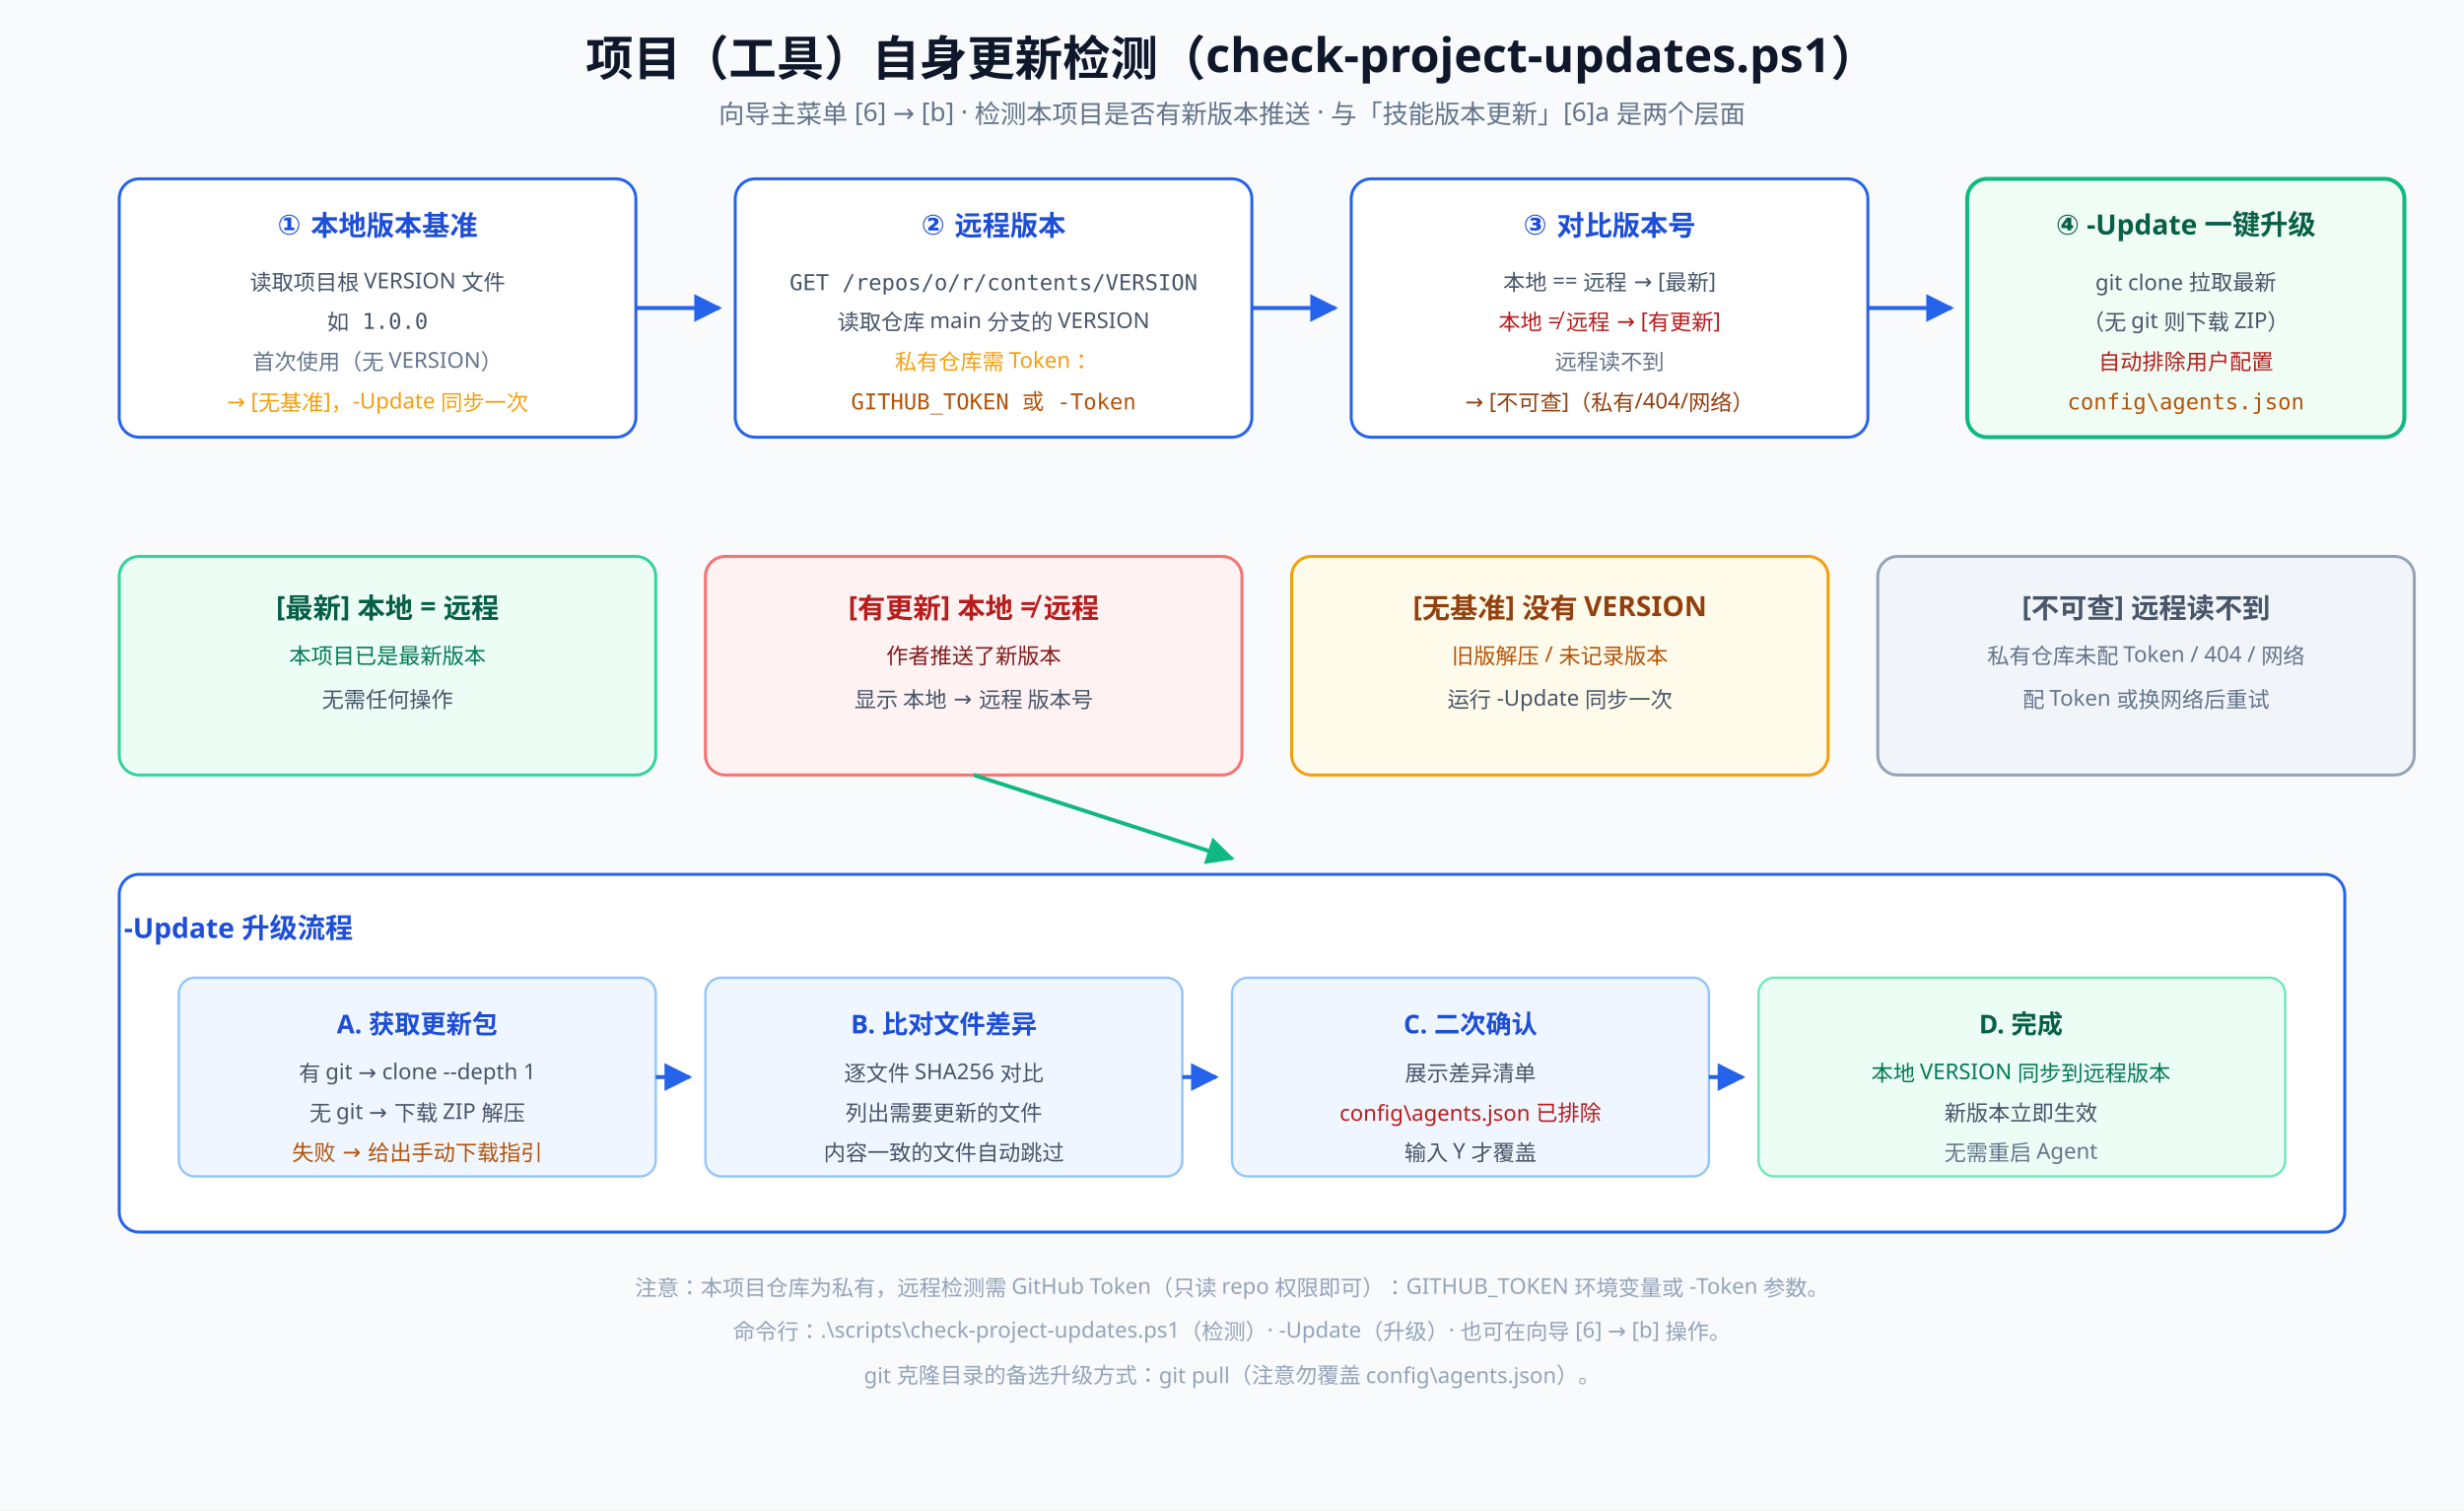
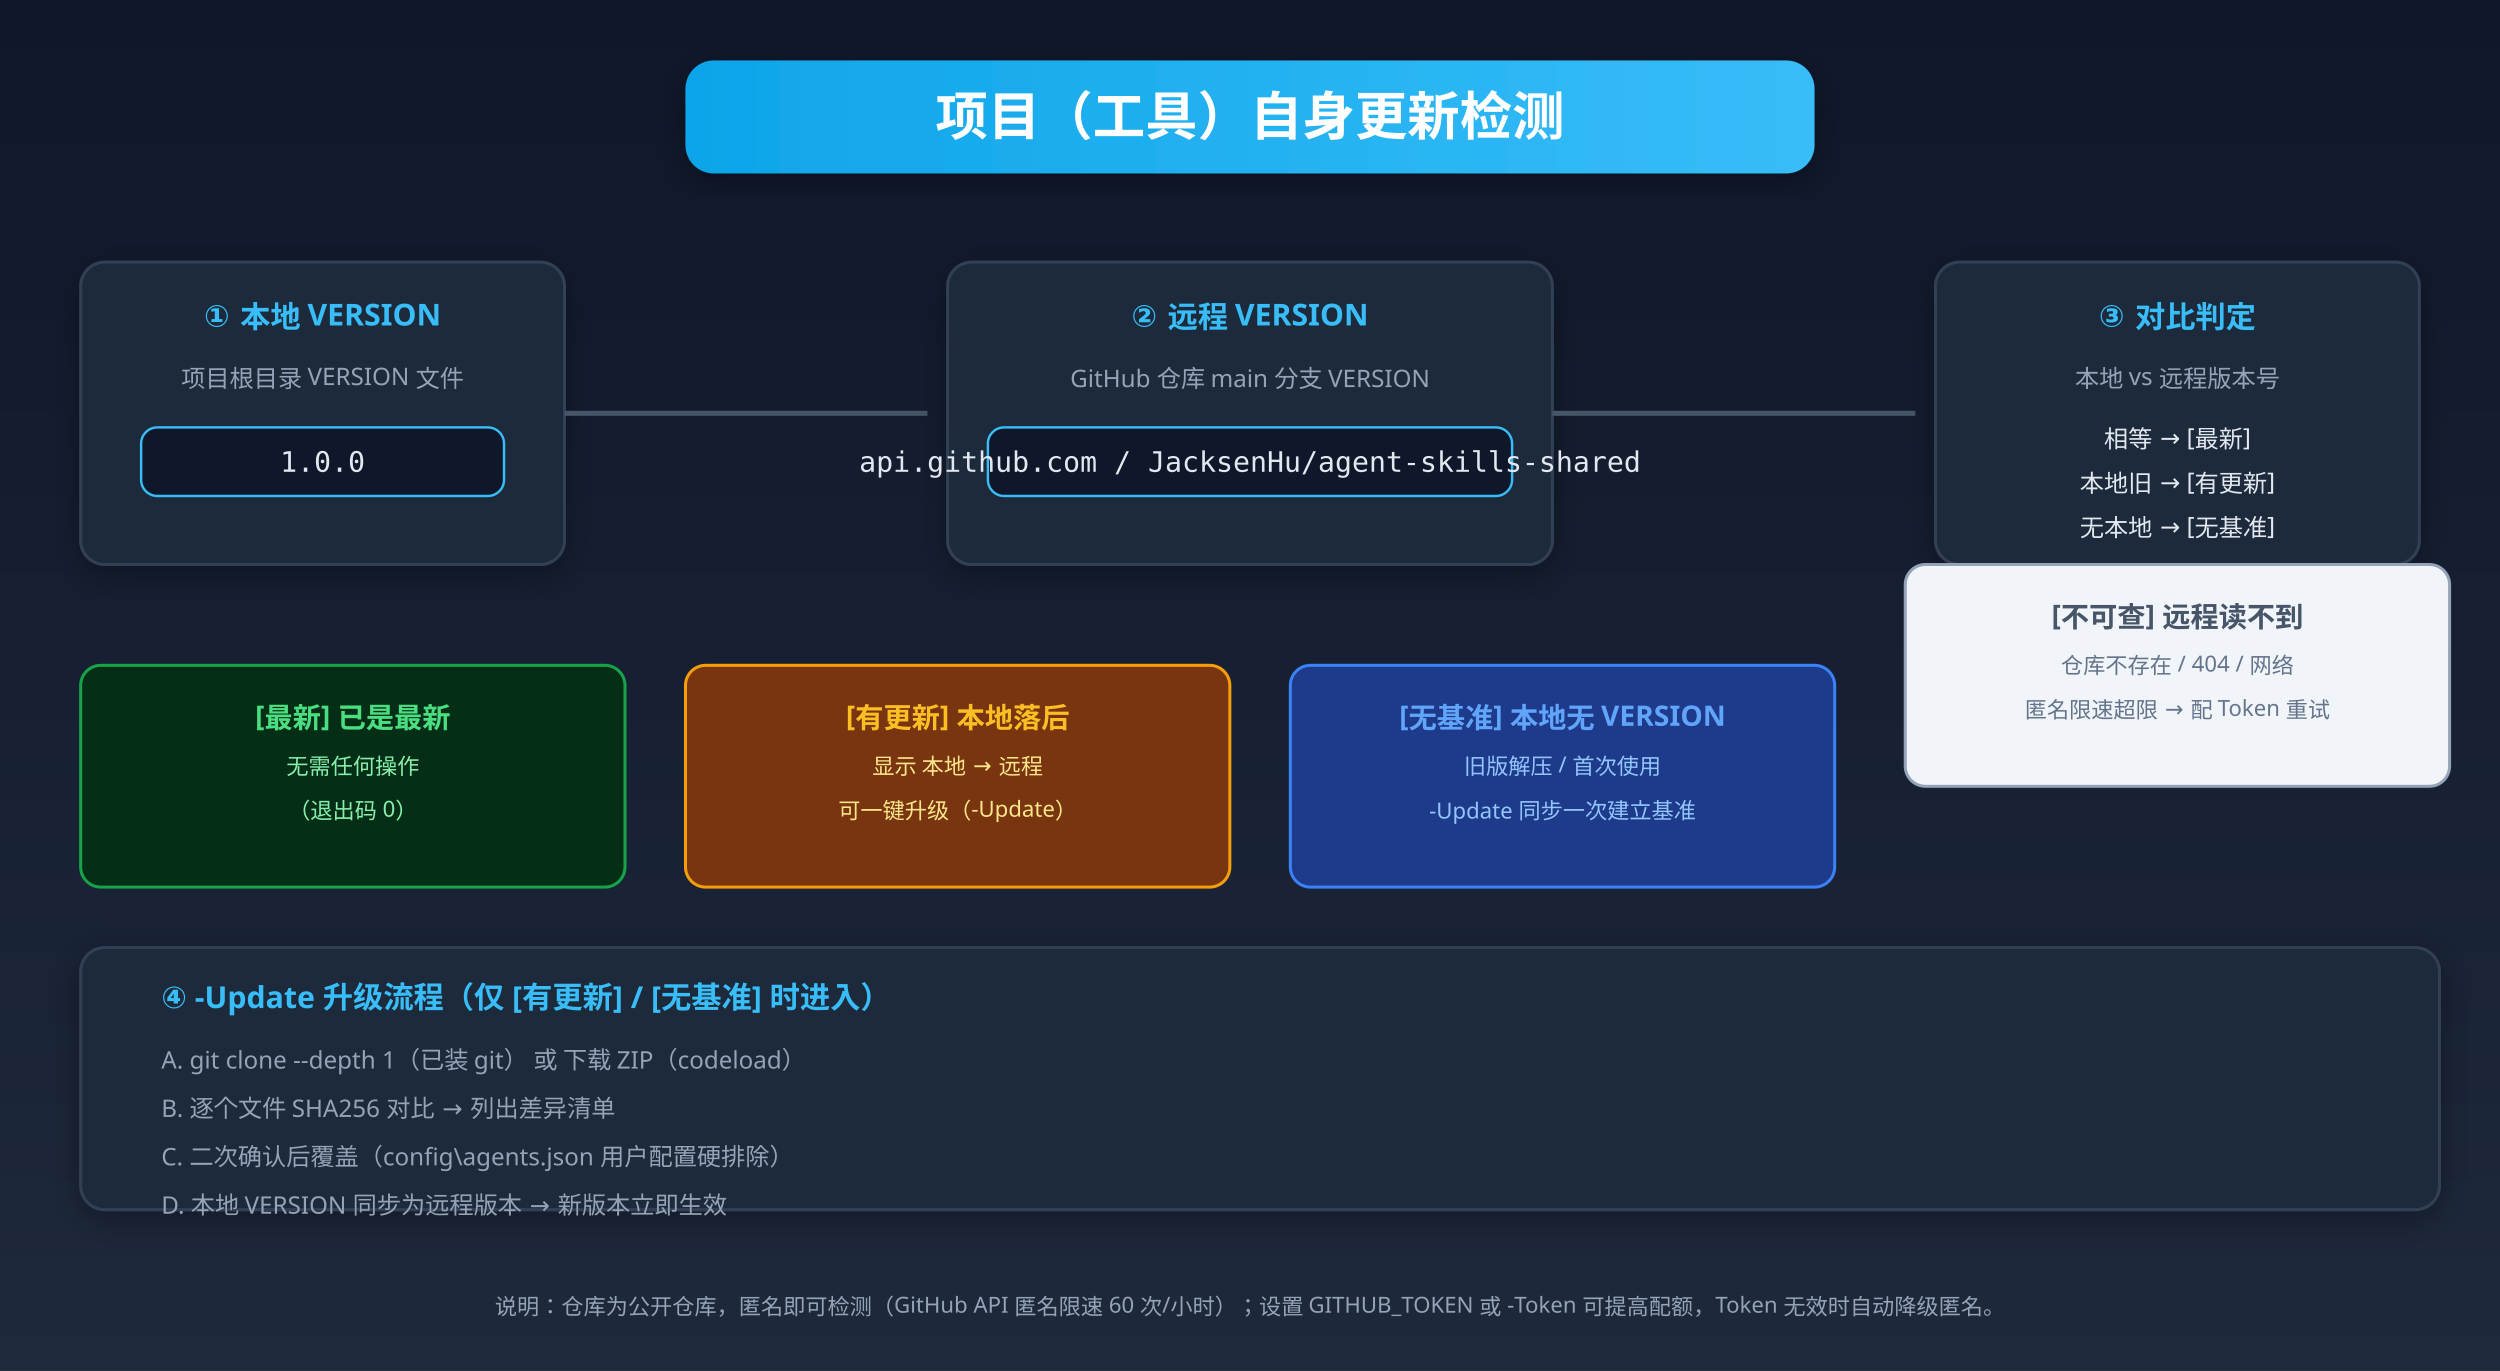
- <svg xmlns="http://www.w3.org/2000/svg" viewBox="0 0 1240 760" font-family="Microsoft YaHei, PingFang SC, Segoe UI, sans-serif">
-   <rect x="0" y="0" width="1240" height="760" fill="#F8FAFC" />
+ <svg xmlns="http://www.w3.org/2000/svg" viewBox="0 0 1240 680" font-family="Microsoft YaHei, PingFang SC, sans-serif">
  <defs>
-     <marker id="arr" viewBox="0 0 10 10" refX="9" refY="5" markerWidth="7" markerHeight="7" orient="auto-start-reverse">
-       <path d="M 0 0 L 10 5 L 0 10 z" fill="#2563EB" />
-     </marker>
-     <marker id="arrG" viewBox="0 0 10 10" refX="9" refY="5" markerWidth="7" markerHeight="7" orient="auto-start-reverse">
-       <path d="M 0 0 L 10 5 L 0 10 z" fill="#10B981" />
-     </marker>
+     <linearGradient id="bg" x1="0" y1="0" x2="0" y2="1">
+       <stop offset="0" stop-color="#0F172A" />
+       <stop offset="1" stop-color="#1E293B" />
+     </linearGradient>
+     <linearGradient id="g1" x1="0" y1="0" x2="1" y2="0">
+       <stop offset="0" stop-color="#0EA5E9" />
+       <stop offset="1" stop-color="#38BDF8" />
+     </linearGradient>
+     <filter id="shadow" x="-20%" y="-20%" width="140%" height="140%">
+       <feDropShadow dx="0" dy="4" stdDeviation="8" flood-color="#000" flood-opacity="0.35" />
+     </filter>
  </defs>
-   <text x="620" y="38" text-anchor="middle" font-size="24" font-weight="700" fill="#0F172A">项目（工具）自身更新检测（check-project-updates.ps1）</text>
-   <text x="620" y="62" text-anchor="middle" font-size="13" fill="#64748B">向导主菜单 [6] → [b] · 检测本项目是否有新版本推送 · 与「技能版本更新」[6]a 是两个层面</text>
-   <rect x="60" y="90" width="260" height="130" rx="10" fill="#FFFFFF" stroke="#2563EB" stroke-width="1.5" />
-   <text x="190" y="118" text-anchor="middle" font-size="14" font-weight="700" fill="#1D4ED8">① 本地版本基准</text>
-   <text x="190" y="146" text-anchor="middle" font-size="11" fill="#475569">读取项目根 VERSION 文件</text>
-   <text x="190" y="166" text-anchor="middle" font-size="11" fill="#475569" font-family="Consolas, monospace">如 1.0.0</text>
-   <text x="190" y="186" text-anchor="middle" font-size="11" fill="#64748B">首次使用（无 VERSION）</text>
-   <text x="190" y="206" text-anchor="middle" font-size="11" fill="#F59E0B">→ [无基准]，-Update 同步一次</text>
-   <rect x="370" y="90" width="260" height="130" rx="10" fill="#FFFFFF" stroke="#2563EB" stroke-width="1.5" />
-   <text x="500" y="118" text-anchor="middle" font-size="14" font-weight="700" fill="#1D4ED8">② 远程版本</text>
-   <text x="500" y="146" text-anchor="middle" font-size="11" fill="#475569" font-family="Consolas, monospace">GET /repos/o/r/contents/VERSION</text>
-   <text x="500" y="166" text-anchor="middle" font-size="11" fill="#475569">读取仓库 main 分支的 VERSION</text>
-   <text x="500" y="186" text-anchor="middle" font-size="11" fill="#F59E0B">私有仓库需 Token：</text>
-   <text x="500" y="206" text-anchor="middle" font-size="11" fill="#B45309" font-family="Consolas, monospace">GITHUB_TOKEN 或 -Token</text>
-   <rect x="680" y="90" width="260" height="130" rx="10" fill="#FFFFFF" stroke="#2563EB" stroke-width="1.5" />
-   <text x="810" y="118" text-anchor="middle" font-size="14" font-weight="700" fill="#1D4ED8">③ 对比版本号</text>
-   <text x="810" y="146" text-anchor="middle" font-size="11" fill="#475569">本地 == 远程 → [最新]</text>
-   <text x="810" y="166" text-anchor="middle" font-size="11" fill="#B91C1C">本地 ≠ 远程 → [有更新]</text>
-   <text x="810" y="186" text-anchor="middle" font-size="11" fill="#64748B">远程读不到</text>
-   <text x="810" y="206" text-anchor="middle" font-size="11" fill="#92400E">→ [不可查]（私有/404/网络）</text>
-   <rect x="990" y="90" width="220" height="130" rx="10" fill="#F0FDF4" stroke="#10B981" stroke-width="2" />
-   <text x="1100" y="118" text-anchor="middle" font-size="14" font-weight="700" fill="#065F46">④ -Update 一键升级</text>
-   <text x="1100" y="146" text-anchor="middle" font-size="11" fill="#475569">git clone 拉取最新</text>
-   <text x="1100" y="166" text-anchor="middle" font-size="11" fill="#475569">（无 git 则下载 ZIP）</text>
-   <text x="1100" y="186" text-anchor="middle" font-size="11" fill="#B91C1C">自动排除用户配置</text>
-   <text x="1100" y="206" text-anchor="middle" font-size="11" fill="#B45309" font-family="Consolas, monospace">config\agents.json</text>
-   <g stroke="#2563EB" stroke-width="2" fill="none">
-     <line x1="320" y1="155" x2="362" y2="155" marker-end="url(#arr)" />
-     <line x1="630" y1="155" x2="672" y2="155" marker-end="url(#arr)" />
-     <line x1="940" y1="155" x2="982" y2="155" marker-end="url(#arr)" />
-   </g>
-   <rect x="60" y="280" width="270" height="110" rx="10" fill="#ECFDF5" stroke="#34D399" stroke-width="1.5" />
-   <text x="195" y="310" text-anchor="middle" font-size="14" font-weight="700" fill="#065F46">[最新] 本地 = 远程</text>
-   <text x="195" y="334" text-anchor="middle" font-size="11" fill="#047857">本项目已是最新版本</text>
-   <text x="195" y="356" text-anchor="middle" font-size="11" fill="#475569">无需任何操作</text>
-   <rect x="355" y="280" width="270" height="110" rx="10" fill="#FEF2F2" stroke="#F87171" stroke-width="1.5" />
-   <text x="490" y="310" text-anchor="middle" font-size="14" font-weight="700" fill="#B91C1C">[有更新] 本地 ≠ 远程</text>
-   <text x="490" y="334" text-anchor="middle" font-size="11" fill="#7F1D1D">作者推送了新版本</text>
-   <text x="490" y="356" text-anchor="middle" font-size="11" fill="#475569">显示 本地 → 远程 版本号</text>
-   <rect x="650" y="280" width="270" height="110" rx="10" fill="#FFFBEB" stroke="#F59E0B" stroke-width="1.5" />
-   <text x="785" y="310" text-anchor="middle" font-size="14" font-weight="700" fill="#92400E">[无基准] 没有 VERSION</text>
-   <text x="785" y="334" text-anchor="middle" font-size="11" fill="#B45309">旧版解压 / 未记录版本</text>
-   <text x="785" y="356" text-anchor="middle" font-size="11" fill="#475569">运行 -Update 同步一次</text>
+   <rect width="1240" height="680" fill="url(#bg)" />
+   <rect x="340" y="30" width="560" height="56" rx="14" fill="url(#g1)" filter="url(#shadow)" />
+   <text x="620" y="67" text-anchor="middle" font-size="26" font-weight="700" fill="#FFFFFF">项目（工具）自身更新检测</text>
+   <rect x="40" y="130" width="240" height="150" rx="12" fill="#1E293B" stroke="#334155" stroke-width="1.5" filter="url(#shadow)" />
+   <text x="160" y="162" text-anchor="middle" font-size="15" font-weight="700" fill="#38BDF8">① 本地 VERSION</text>
+   <text x="160" y="192" text-anchor="middle" font-size="12" fill="#94A3B8">项目根目录 VERSION 文件</text>
+   <rect x="70" y="212" width="180" height="34" rx="8" fill="#0F172A" stroke="#38BDF8" stroke-width="1.2" />
+   <text x="160" y="234" text-anchor="middle" font-size="14" font-family="Consolas, monospace" fill="#E2E8F0">1.0.0</text>
+   <path d="M 280 205 L 460 205" stroke="#475569" stroke-width="2.5" marker-end="url(#arr)" />
+   <rect x="470" y="130" width="300" height="150" rx="12" fill="#1E293B" stroke="#334155" stroke-width="1.5" filter="url(#shadow)" />
+   <text x="620" y="162" text-anchor="middle" font-size="15" font-weight="700" fill="#38BDF8">② 远程 VERSION</text>
+   <text x="620" y="192" text-anchor="middle" font-size="12" fill="#94A3B8">GitHub 仓库 main 分支 VERSION</text>
+   <rect x="490" y="212" width="260" height="34" rx="8" fill="#0F172A" stroke="#38BDF8" stroke-width="1.2" />
+   <text x="620" y="234" text-anchor="middle" font-size="14" font-family="Consolas, monospace" fill="#E2E8F0">api.github.com / JacksenHu/agent-skills-shared</text>
+   <path d="M 770 205 L 950 205" stroke="#475569" stroke-width="2.5" />
+   <rect x="960" y="130" width="240" height="150" rx="12" fill="#1E293B" stroke="#334155" stroke-width="1.5" filter="url(#shadow)" />
+   <text x="1080" y="162" text-anchor="middle" font-size="15" font-weight="700" fill="#38BDF8">③ 对比判定</text>
+   <text x="1080" y="192" text-anchor="middle" font-size="12" fill="#94A3B8">本地 vs 远程版本号</text>
+   <text x="1080" y="222" text-anchor="middle" font-size="12" fill="#E2E8F0">相等 → [最新]</text>
+   <text x="1080" y="244" text-anchor="middle" font-size="12" fill="#E2E8F0">本地旧 → [有更新]</text>
+   <text x="1080" y="266" text-anchor="middle" font-size="12" fill="#E2E8F0">无本地 → [无基准]</text>
+   <rect x="40" y="330" width="270" height="110" rx="10" fill="#052E16" stroke="#16A34A" stroke-width="1.5" />
+   <text x="175" y="360" text-anchor="middle" font-size="14" font-weight="700" fill="#4ADE80">[最新] 已是最新</text>
+   <text x="175" y="384" text-anchor="middle" font-size="11" fill="#86EFAC">无需任何操作</text>
+   <text x="175" y="406" text-anchor="middle" font-size="11" fill="#86EFAC">（退出码 0）</text>
+   <rect x="340" y="330" width="270" height="110" rx="10" fill="#78350F" stroke="#F59E0B" stroke-width="1.5" />
+   <text x="475" y="360" text-anchor="middle" font-size="14" font-weight="700" fill="#FBBF24">[有更新] 本地落后</text>
+   <text x="475" y="384" text-anchor="middle" font-size="11" fill="#FDE68A">显示 本地 → 远程</text>
+   <text x="475" y="406" text-anchor="middle" font-size="11" fill="#FDE68A">可一键升级（-Update）</text>
+   <rect x="640" y="330" width="270" height="110" rx="10" fill="#1E3A8A" stroke="#3B82F6" stroke-width="1.5" />
+   <text x="775" y="360" text-anchor="middle" font-size="14" font-weight="700" fill="#60A5FA">[无基准] 本地无 VERSION</text>
+   <text x="775" y="384" text-anchor="middle" font-size="11" fill="#93C5FD">旧版解压 / 首次使用</text>
+   <text x="775" y="406" text-anchor="middle" font-size="11" fill="#93C5FD">-Update 同步一次建立基准</text>
  <rect x="945" y="280" width="270" height="110" rx="10" fill="#F1F5F9" stroke="#94A3B8" stroke-width="1.5" />
  <text x="1080" y="310" text-anchor="middle" font-size="14" font-weight="700" fill="#475569">[不可查] 远程读不到</text>
-   <text x="1080" y="334" text-anchor="middle" font-size="11" fill="#64748B">私有仓库未配 Token / 404 / 网络</text>
-   <text x="1080" y="356" text-anchor="middle" font-size="11" fill="#64748B">配 Token 或换网络后重试</text>
-   <rect x="60" y="440" width="1120" height="180" rx="10" fill="#FFFFFF" stroke="#2563EB" stroke-width="1.5" />
-   <text x="120" y="472" text-anchor="middle" font-size="14" font-weight="700" fill="#1D4ED8">-Update 升级流程</text>
-   <rect x="90" y="492" width="240" height="100" rx="8" fill="#EFF6FF" stroke="#93C5FD" stroke-width="1.2" />
-   <text x="210" y="520" text-anchor="middle" font-size="13" font-weight="700" fill="#1D4ED8">A. 获取更新包</text>
-   <text x="210" y="544" text-anchor="middle" font-size="11" fill="#475569">有 git → clone --depth 1</text>
-   <text x="210" y="564" text-anchor="middle" font-size="11" fill="#475569">无 git → 下载 ZIP 解压</text>
-   <text x="210" y="584" text-anchor="middle" font-size="11" fill="#B45309">失败 → 给出手动下载指引</text>
-   <rect x="355" y="492" width="240" height="100" rx="8" fill="#EFF6FF" stroke="#93C5FD" stroke-width="1.2" />
-   <text x="475" y="520" text-anchor="middle" font-size="13" font-weight="700" fill="#1D4ED8">B. 比对文件差异</text>
-   <text x="475" y="544" text-anchor="middle" font-size="11" fill="#475569">逐文件 SHA256 对比</text>
-   <text x="475" y="564" text-anchor="middle" font-size="11" fill="#475569">列出需要更新的文件</text>
-   <text x="475" y="584" text-anchor="middle" font-size="11" fill="#475569">内容一致的文件自动跳过</text>
-   <rect x="620" y="492" width="240" height="100" rx="8" fill="#EFF6FF" stroke="#93C5FD" stroke-width="1.2" />
-   <text x="740" y="520" text-anchor="middle" font-size="13" font-weight="700" fill="#1D4ED8">C. 二次确认</text>
-   <text x="740" y="544" text-anchor="middle" font-size="11" fill="#475569">展示差异清单</text>
-   <text x="740" y="564" text-anchor="middle" font-size="11" fill="#B91C1C">config\agents.json 已排除</text>
-   <text x="740" y="584" text-anchor="middle" font-size="11" fill="#475569">输入 Y 才覆盖</text>
-   <rect x="885" y="492" width="265" height="100" rx="8" fill="#ECFDF5" stroke="#6EE7B7" stroke-width="1.2" />
-   <text x="1017" y="520" text-anchor="middle" font-size="13" font-weight="700" fill="#065F46">D. 完成</text>
-   <text x="1017" y="544" text-anchor="middle" font-size="11" fill="#047857">本地 VERSION 同步到远程版本</text>
-   <text x="1017" y="564" text-anchor="middle" font-size="11" fill="#475569">新版本立即生效</text>
-   <text x="1017" y="584" text-anchor="middle" font-size="11" fill="#64748B">无需重启 Agent</text>
-   <g stroke="#2563EB" stroke-width="2" fill="none">
-     <line x1="330" y1="542" x2="347" y2="542" marker-end="url(#arr)" />
-     <line x1="595" y1="542" x2="612" y2="542" marker-end="url(#arr)" />
-     <line x1="860" y1="542" x2="877" y2="542" marker-end="url(#arr)" />
-   </g>
-   <g stroke="#10B981" stroke-width="2" fill="none">
-     <line x1="490" y1="390" x2="620" y2="432" marker-end="url(#arrG)" />
-   </g>
-   <text x="620" y="652" text-anchor="middle" font-size="11" fill="#94A3B8">注意：本项目仓库为私有，远程检测需 GitHub Token（只读 repo 权限即可）：GITHUB_TOKEN 环境变量或 -Token 参数。</text>
-   <text x="620" y="674" text-anchor="middle" font-size="11" fill="#94A3B8">命令行：.\scripts\check-project-updates.ps1（检测）· -Update（升级）· 也可在向导 [6] → [b] 操作。</text>
-   <text x="620" y="696" text-anchor="middle" font-size="11" fill="#94A3B8">git 克隆目录的备选升级方式：git pull（注意勿覆盖 config\agents.json）。</text>
+   <text x="1080" y="334" text-anchor="middle" font-size="11" fill="#64748B">仓库不存在 / 404 / 网络</text>
+   <text x="1080" y="356" text-anchor="middle" font-size="11" fill="#64748B">匿名限速超限 → 配 Token 重试</text>
+   <rect x="40" y="470" width="1170" height="130" rx="12" fill="#1E293B" stroke="#334155" stroke-width="1.5" filter="url(#shadow)" />
+   <text x="80" y="500" font-size="15" font-weight="700" fill="#38BDF8">④ -Update 升级流程（仅 [有更新] / [无基准] 时进入）</text>
+   <text x="80" y="530" font-size="12" fill="#94A3B8">A. git clone --depth 1（已装 git） 或 下载 ZIP（codeload）</text>
+   <text x="80" y="554" font-size="12" fill="#94A3B8">B. 逐个文件 SHA256 对比 → 列出差异清单</text>
+   <text x="80" y="578" font-size="12" fill="#94A3B8">C. 二次确认后覆盖（config\agents.json 用户配置硬排除）</text>
+   <text x="80" y="602" font-size="12" fill="#94A3B8">D. 本地 VERSION 同步为远程版本 → 新版本立即生效</text>
+   <text x="620" y="652" text-anchor="middle" font-size="11" fill="#94A3B8">说明：仓库为公开仓库，匿名即可检测（GitHub API 匿名限速 60 次/小时）；设置 GITHUB_TOKEN 或 -Token 可提高配额，Token 无效时自动降级匿名。</text>
</svg>
